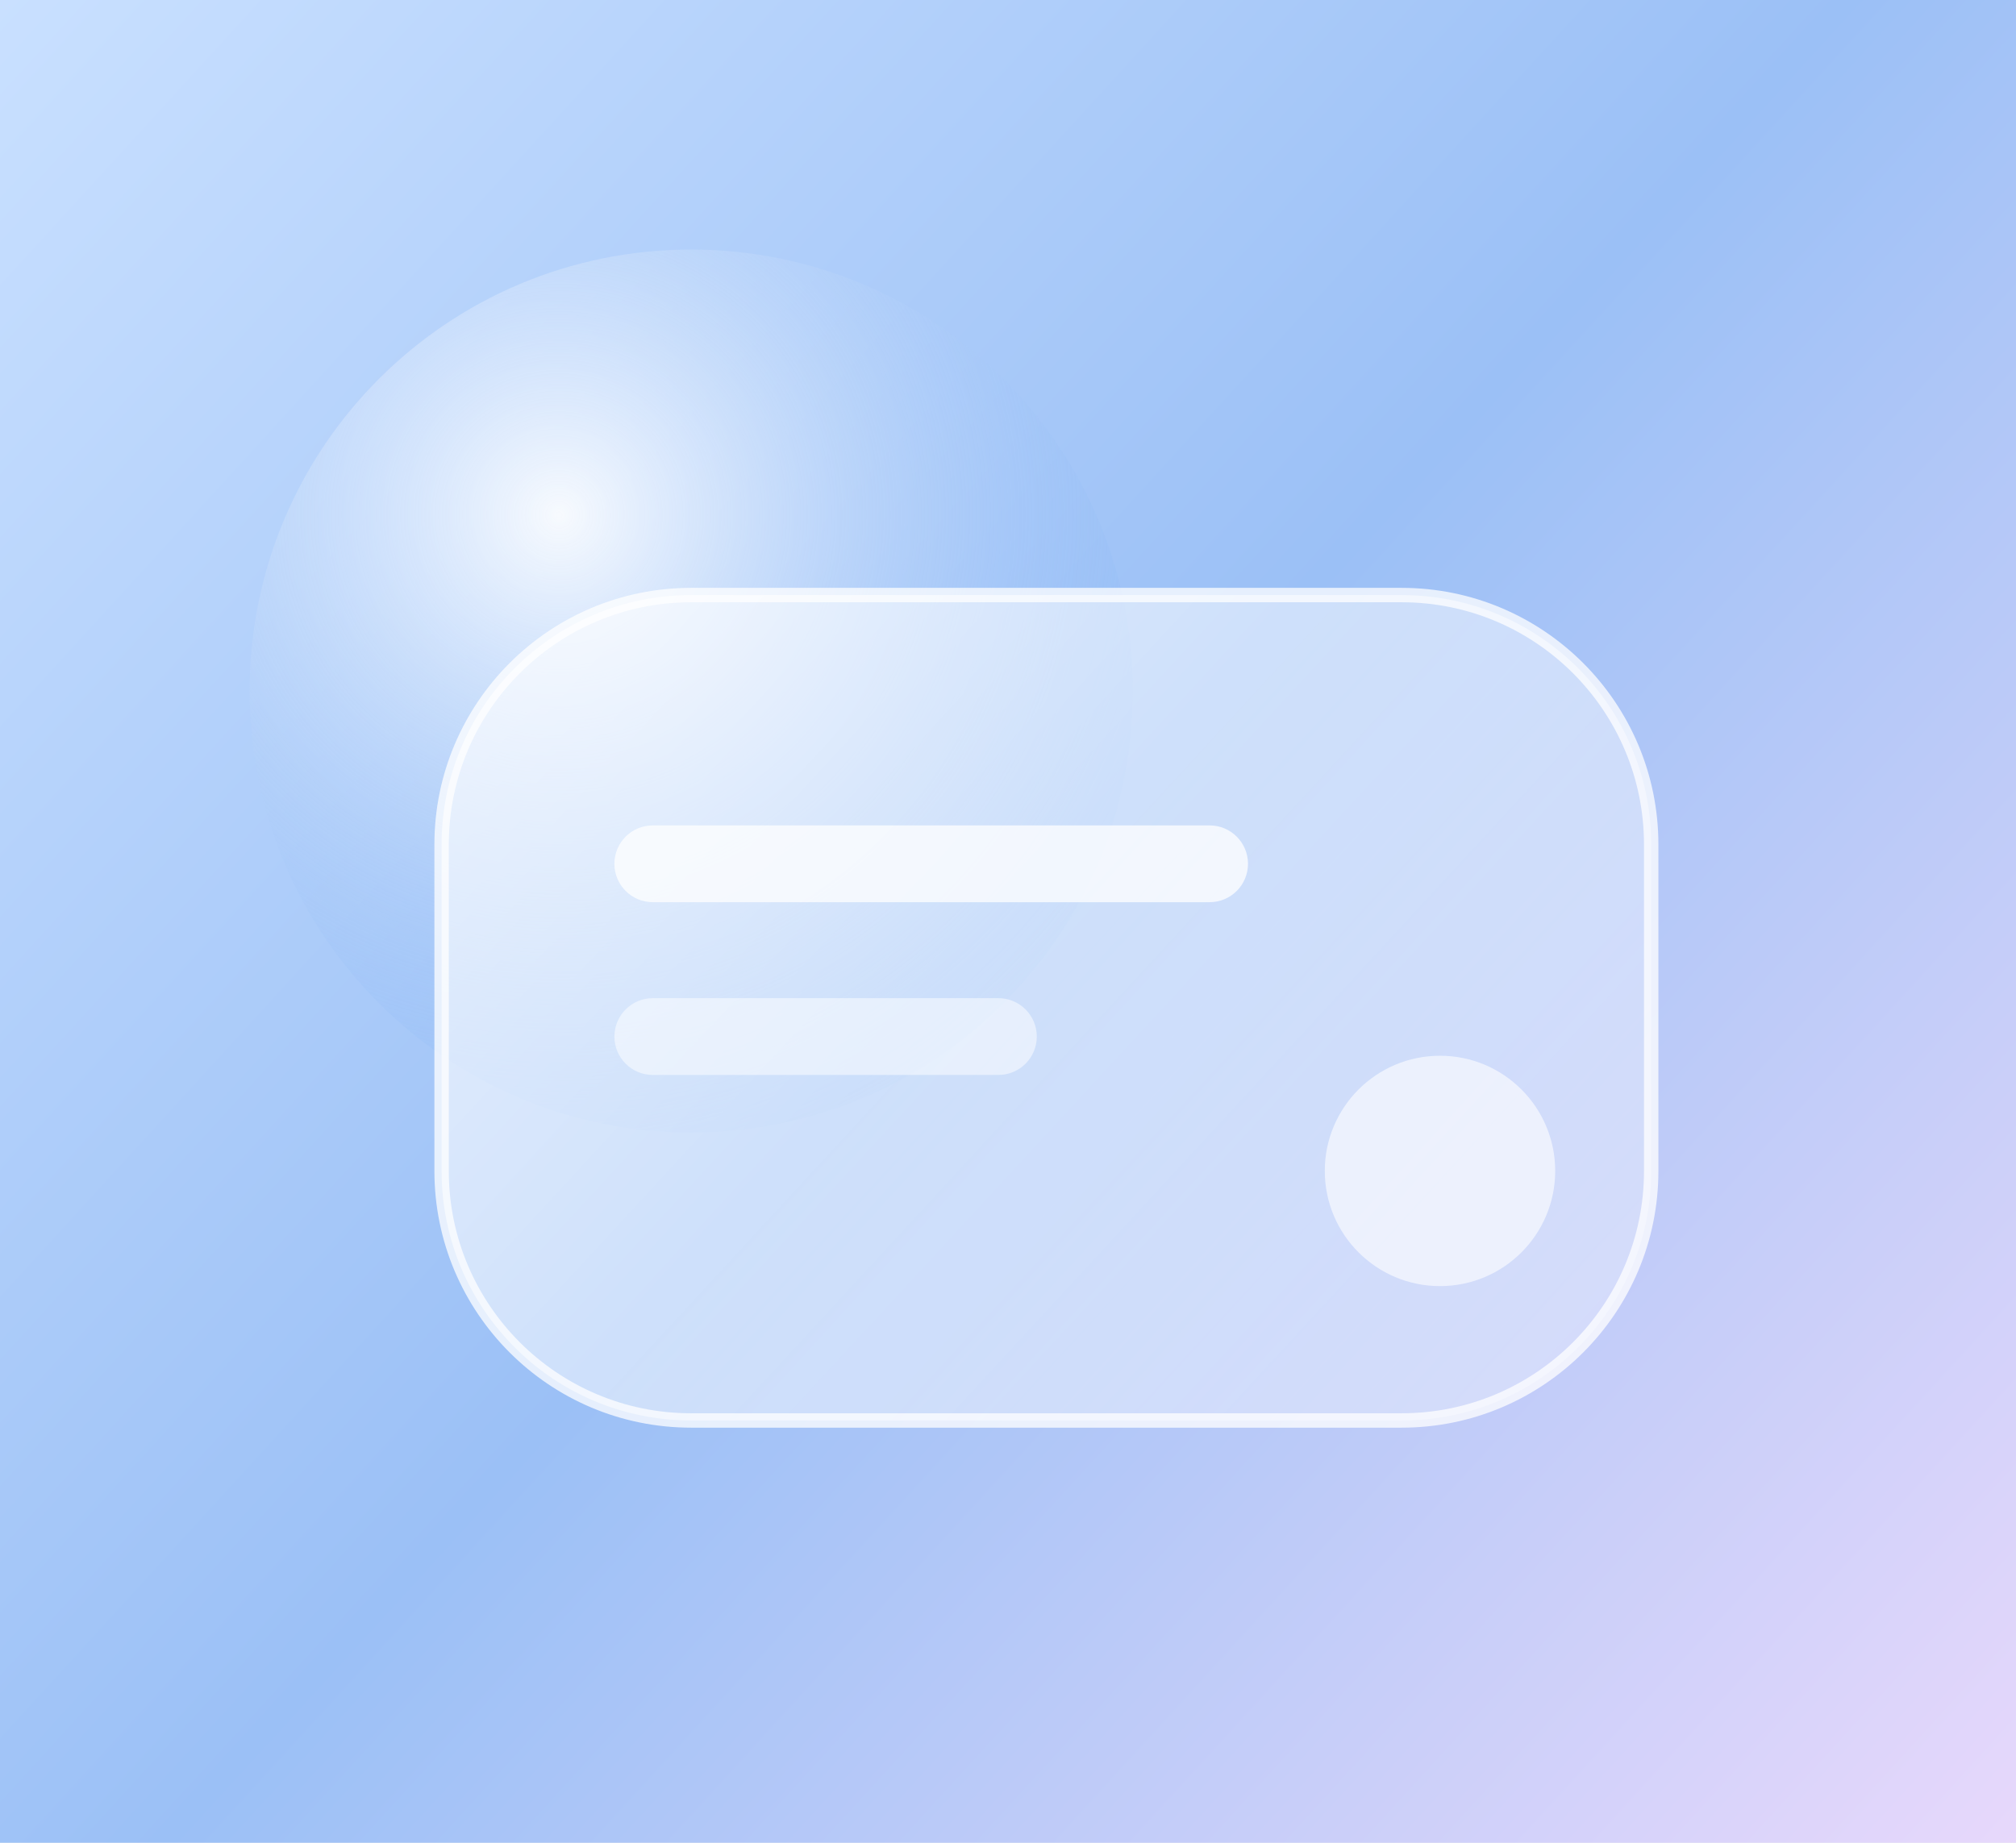
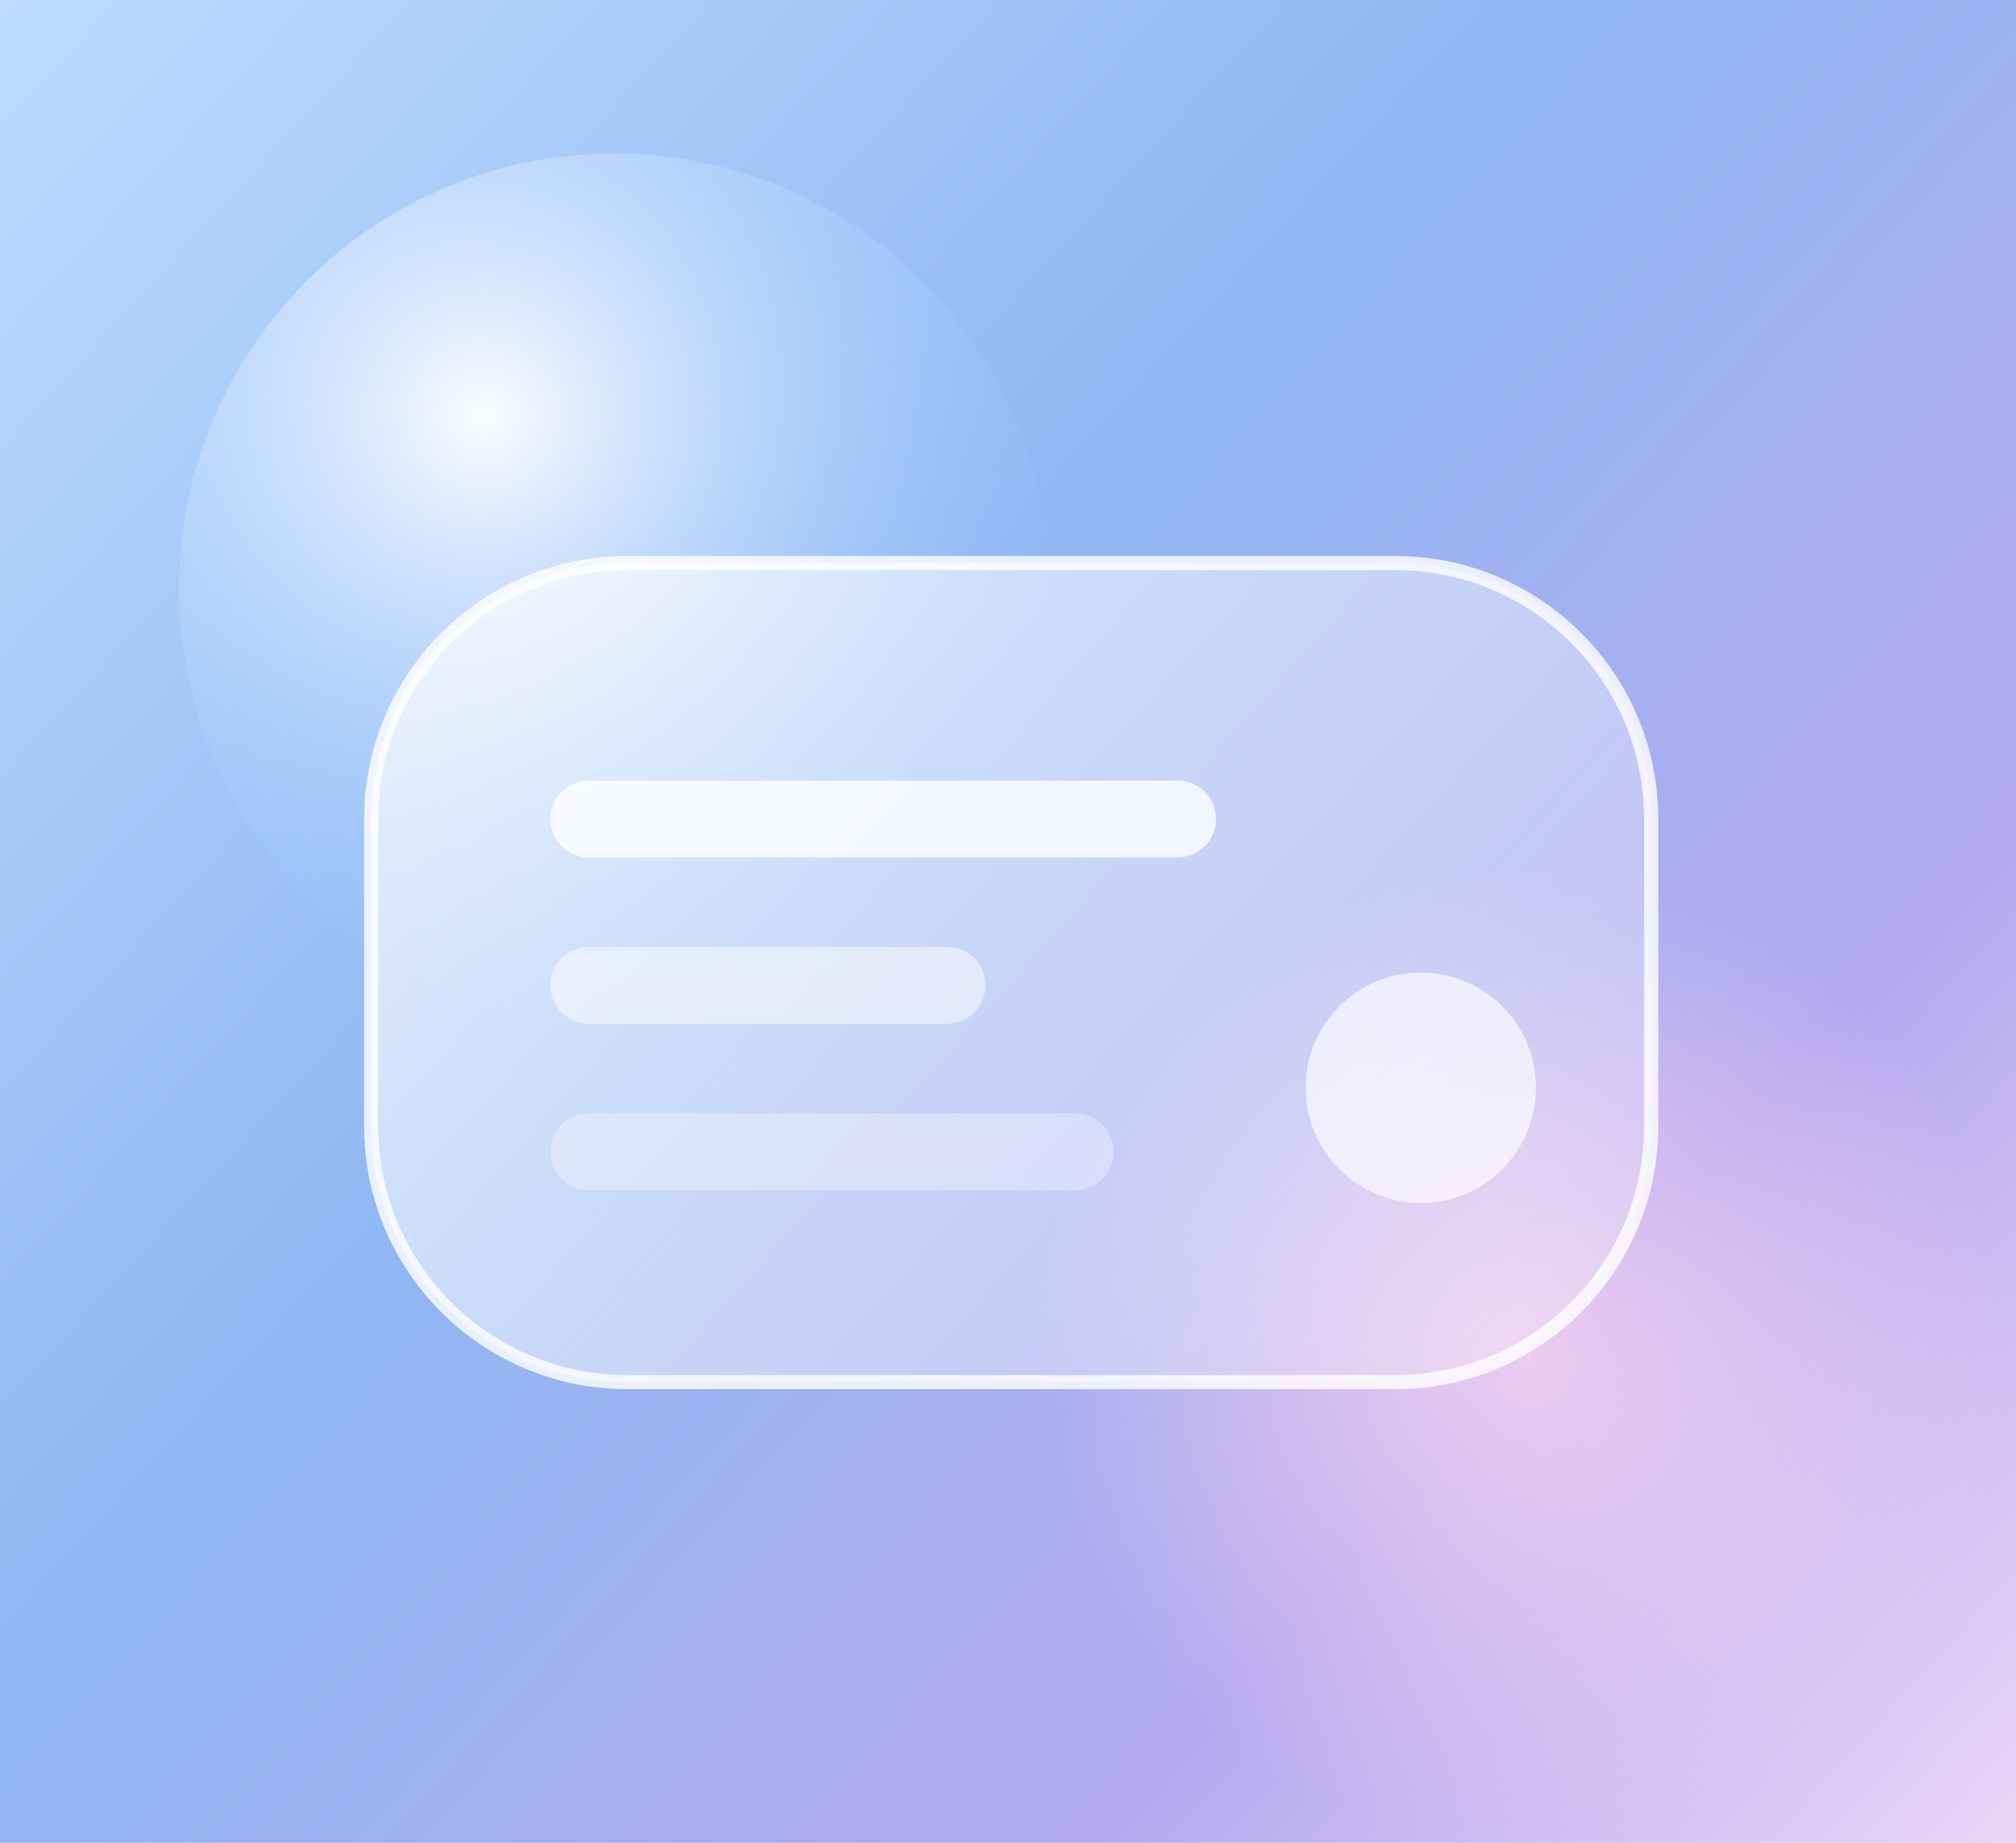
- <svg xmlns="http://www.w3.org/2000/svg" width="210" height="192" viewBox="0 0 210 192" fill="none">
+ <svg xmlns="http://www.w3.org/2000/svg" width="315" height="288" viewBox="0 0 315 288" fill="none">
  <defs>
-     <linearGradient id="bg3" x1="0" y1="0" x2="210" y2="192" gradientUnits="userSpaceOnUse">
-       <stop offset="0" stop-color="#C9E0FF" />
-       <stop offset="0.5" stop-color="#9BC0F6" />
-       <stop offset="1" stop-color="#E7D8FB" />
+     <linearGradient id="lg" x1="0" y1="0" x2="315" y2="288" gradientUnits="userSpaceOnUse">
+       <stop offset="0" stop-color="#BFDCFF" />
+       <stop offset="0.42" stop-color="#8FB6F2" />
+       <stop offset="0.75" stop-color="#B4A9F0" />
+       <stop offset="1" stop-color="#EBD6F7" />
    </linearGradient>
-     <linearGradient id="glass3" x1="40" y1="40" x2="170" y2="160" gradientUnits="userSpaceOnUse">
-       <stop offset="0" stop-color="#FFFFFF" stop-opacity="0.75" />
-       <stop offset="1" stop-color="#FFFFFF" stop-opacity="0.25" />
+     <linearGradient id="glass" x1="70" y1="70" x2="250" y2="230" gradientUnits="userSpaceOnUse">
+       <stop offset="0" stop-color="#FFFFFF" stop-opacity="0.72" />
+       <stop offset="1" stop-color="#FFFFFF" stop-opacity="0.18" />
    </linearGradient>
-     <radialGradient id="orb3" cx="0.35" cy="0.3" r="0.75">
-       <stop offset="0" stop-color="#FFFFFF" stop-opacity="0.9" />
-       <stop offset="1" stop-color="#7FB0F5" stop-opacity="0.15" />
+     <radialGradient id="o1" cx="0.35" cy="0.3" r="0.7">
+       <stop offset="0" stop-color="#FFFFFF" stop-opacity="0.95" />
+       <stop offset="1" stop-color="#8FC0FF" stop-opacity="0.1" />
+     </radialGradient>
+     <radialGradient id="o2" cx="0.5" cy="0.5" r="0.5">
+       <stop offset="0" stop-color="#FFD8F0" stop-opacity="0.75" />
+       <stop offset="1" stop-color="#FFD8F0" stop-opacity="0" />
    </radialGradient>
  </defs>
-   <rect width="210" height="192" fill="url(#bg3)" />
-   <circle cx="72" cy="72" r="46" fill="url(#orb3)" />
-   <rect x="46" y="62" width="126" height="86" rx="26" fill="url(#glass3)" stroke="#FFFFFF" stroke-opacity="0.75" stroke-width="1.5" />
-   <rect x="64" y="86" width="66" height="8" rx="4" fill="#FFFFFF" opacity="0.75" />
-   <rect x="64" y="104" width="44" height="8" rx="4" fill="#FFFFFF" opacity="0.5" />
-   <circle cx="150" cy="122" r="12" fill="#FFFFFF" opacity="0.6" />
+   <rect width="315" height="288" fill="url(#lg)" />
+   <circle cx="96" cy="92" r="68" fill="url(#o1)" />
+   <circle cx="238" cy="212" r="76" fill="url(#o2)" />
+   <rect x="58" y="88" width="200" height="128" rx="40" fill="url(#glass)" stroke="#FFFFFF" stroke-opacity="0.8" stroke-width="2.2" />
+   <rect x="86" y="122" width="104" height="12" rx="6" fill="#FFFFFF" fill-opacity="0.8" />
+   <rect x="86" y="148" width="68" height="12" rx="6" fill="#FFFFFF" fill-opacity="0.5" />
+   <rect x="86" y="174" width="88" height="12" rx="6" fill="#FFFFFF" fill-opacity="0.32" />
+   <circle cx="222" cy="170" r="18" fill="#FFFFFF" fill-opacity="0.65" />
</svg>
